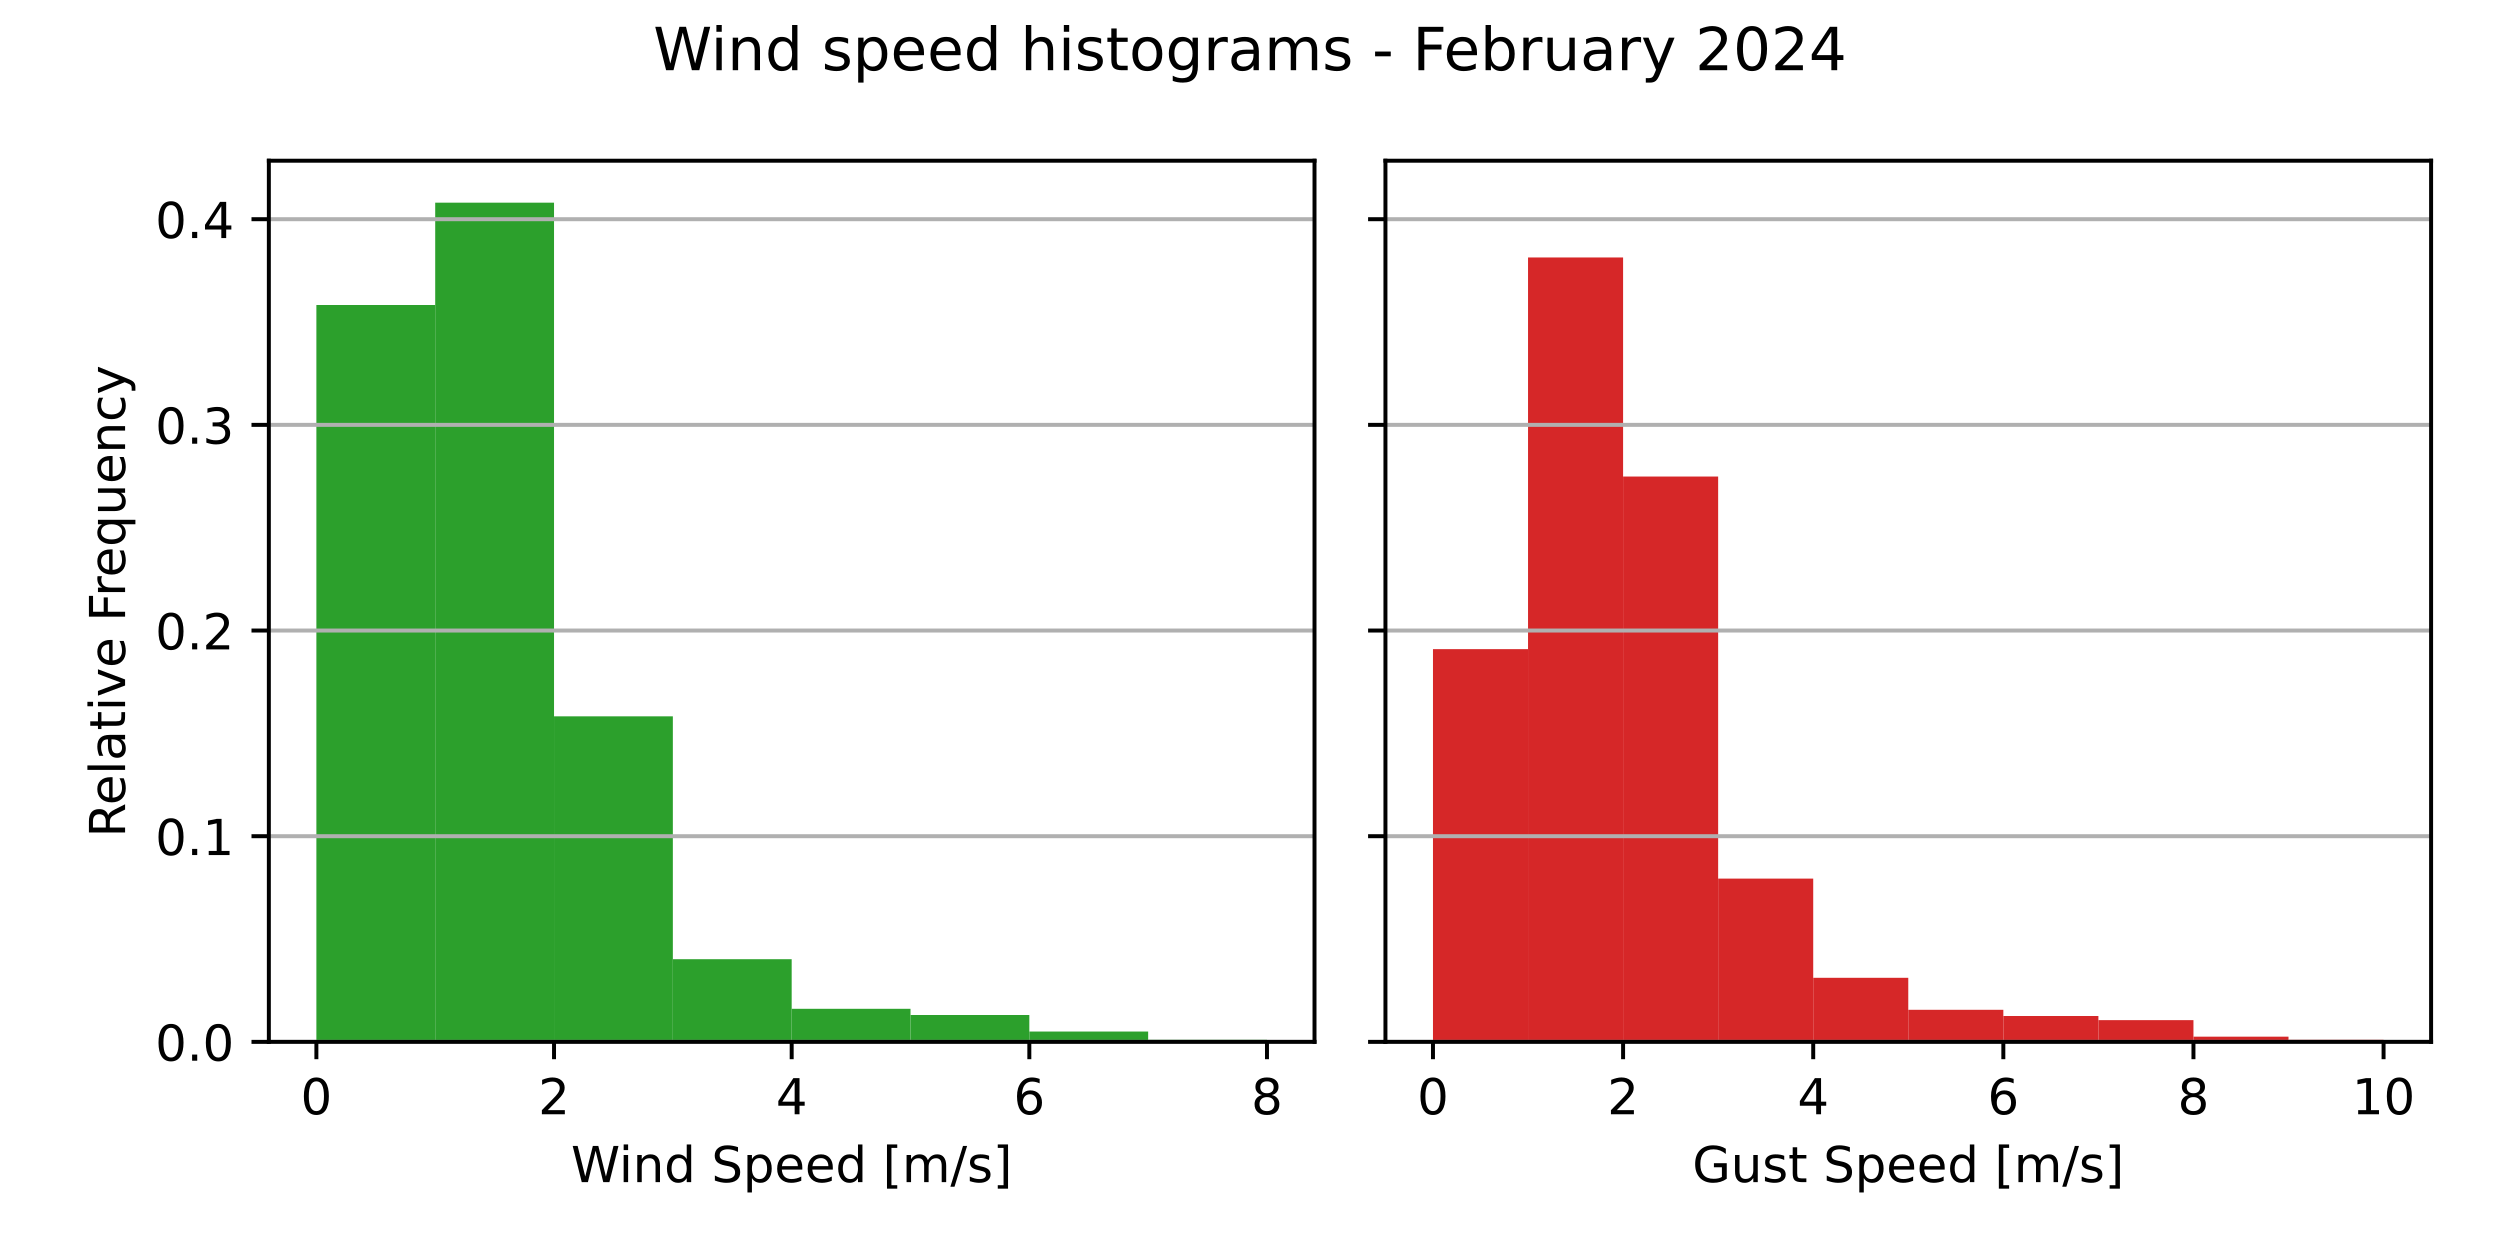
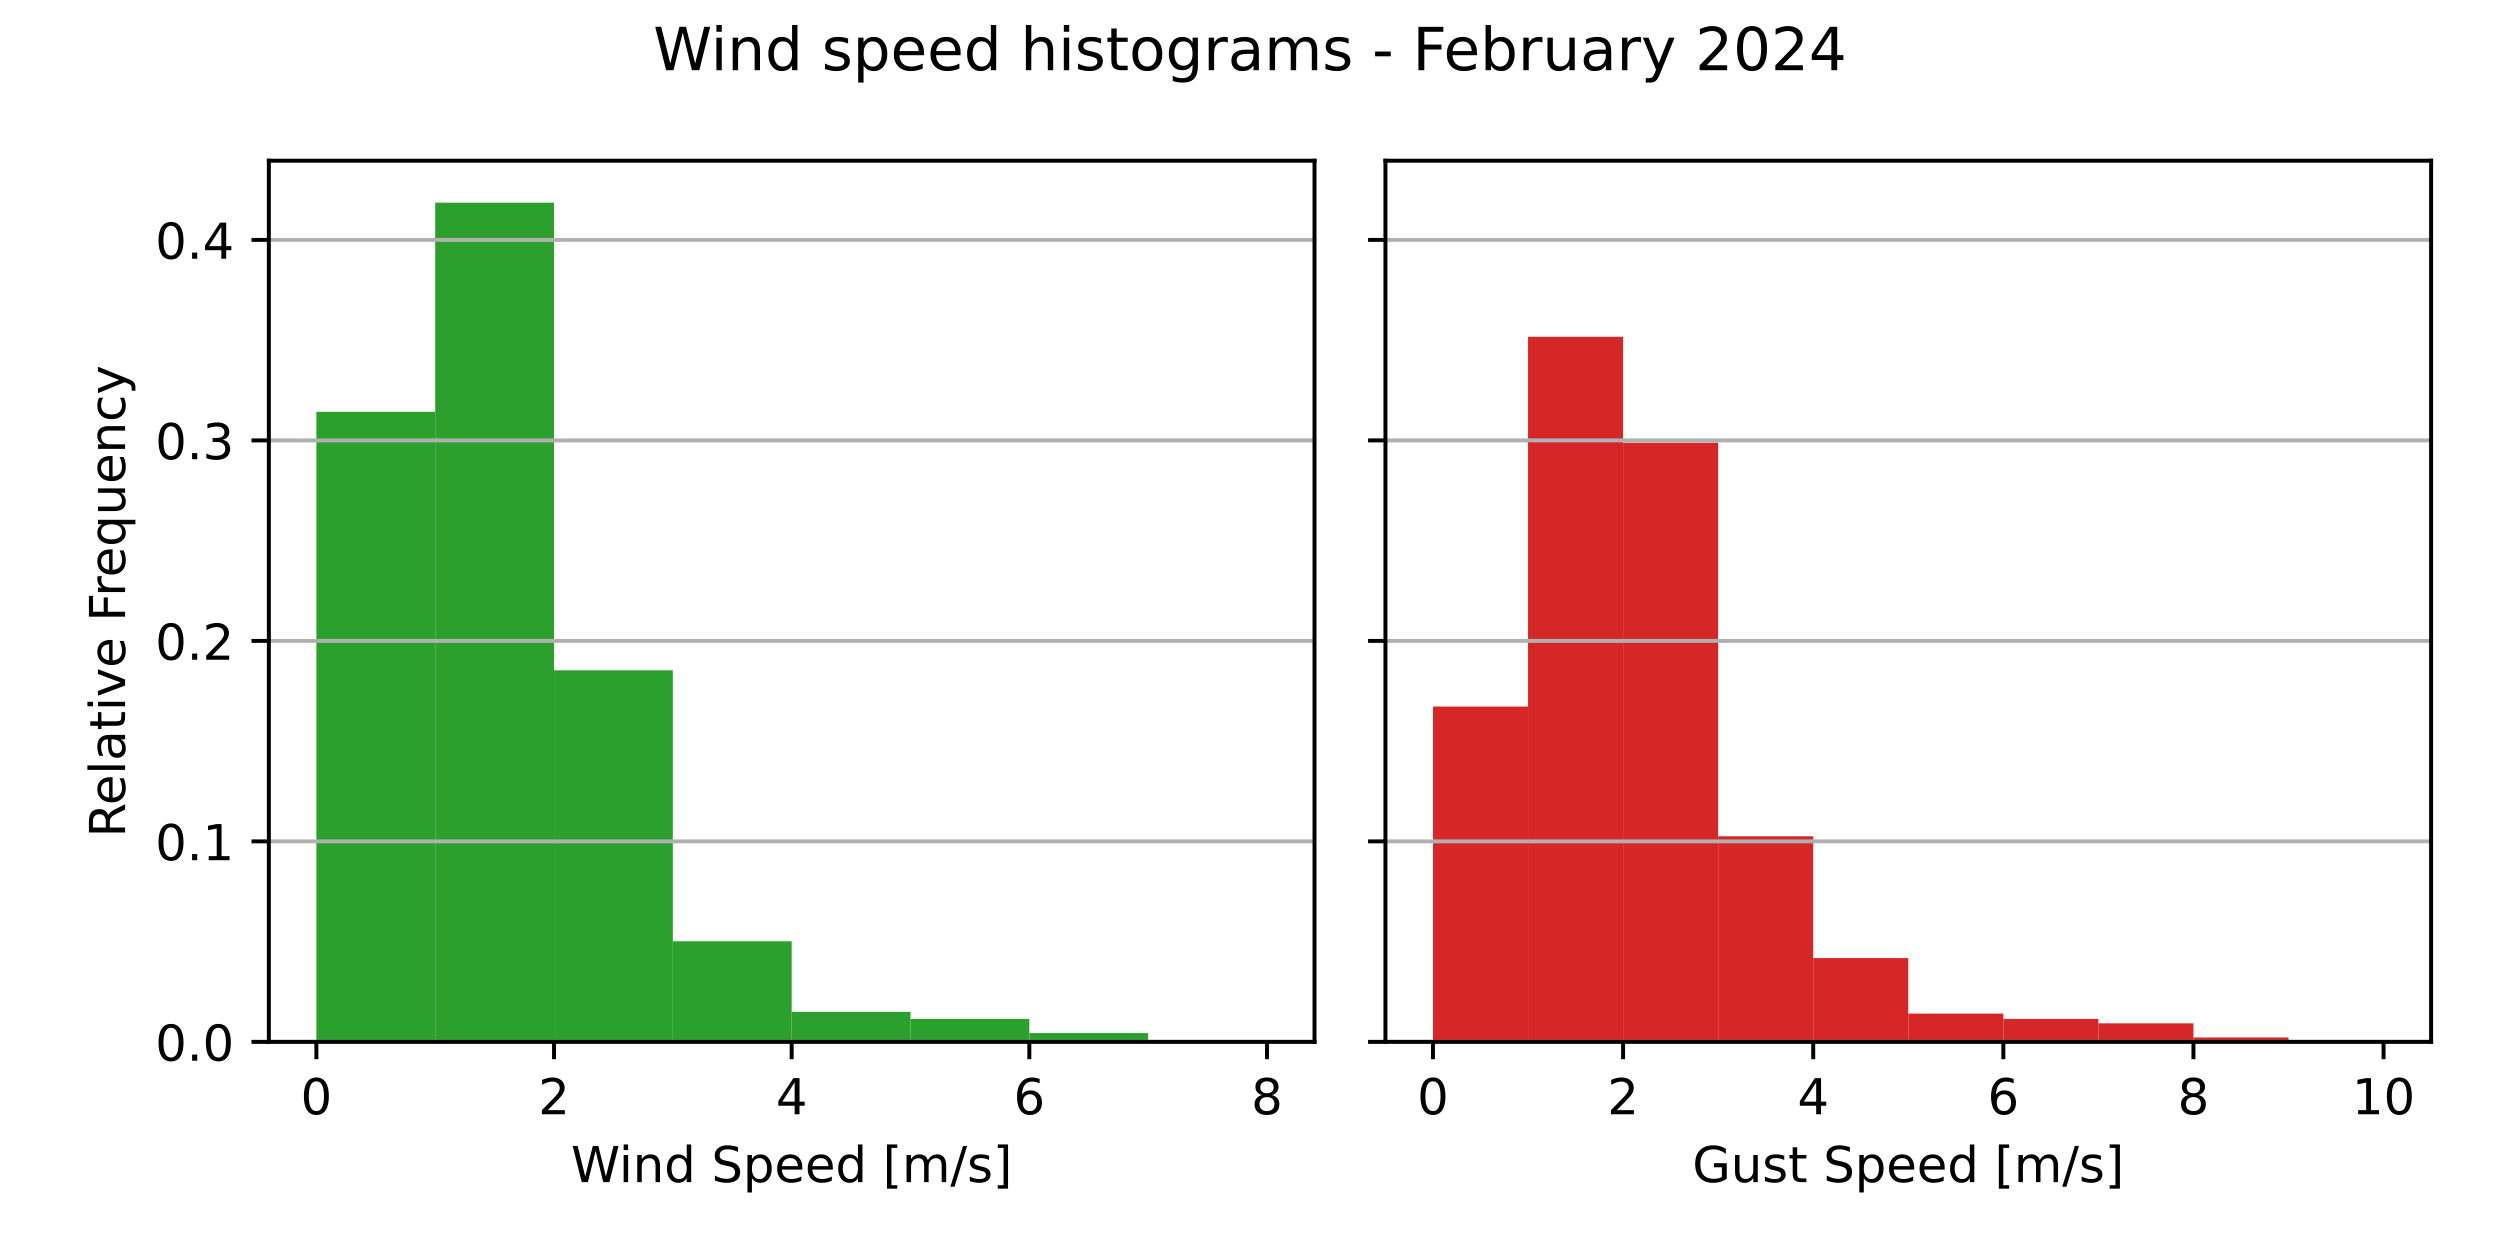
<svg xmlns="http://www.w3.org/2000/svg" xmlns:xlink="http://www.w3.org/1999/xlink" width="504pt" height="252pt" viewBox="0 0 504 252" version="1.1">
  <defs>
    <style type="text/css">*{stroke-linejoin: round; stroke-linecap: butt}</style>
  </defs>
  <g id="figure_1">
    <g id="patch_1">
      <path d="M 0 252  L 504 252  L 504 0  L 0 0  z " style="fill: #ffffff" />
    </g>
    <g id="axes_1">
      <g id="patch_2">
        <path d="M 54.2 210.04  L 265.005 210.04  L 265.005 32.4  L 54.2 32.4  z " style="fill: #ffffff" />
      </g>
      <g id="patch_3">
-         <path d="M 63.782 210.04  L 87.737 210.04  L 87.737 61.486  L 63.782 61.486  z " clip-path="url(#p5d39424e2b)" style="fill: #2ca02c" />
+         <path d="M 63.782 210.04  L 87.737 210.04  L 87.737 83.021  L 63.782 83.021  z " clip-path="url(#pe98dbe606f)" style="fill: #2ca02c" />
      </g>
      <g id="patch_4">
-         <path d="M 87.737 210.04  L 111.692 210.04  L 111.692 40.859  L 87.737 40.859  z " clip-path="url(#p5d39424e2b)" style="fill: #2ca02c" />
+         <path d="M 87.737 210.04  L 111.692 210.04  L 111.692 40.859  L 87.737 40.859  z " clip-path="url(#pe98dbe606f)" style="fill: #2ca02c" />
      </g>
      <g id="patch_5">
-         <path d="M 111.692 210.04  L 135.647 210.04  L 135.647 144.409  L 111.692 144.409  z " clip-path="url(#p5d39424e2b)" style="fill: #2ca02c" />
+         <path d="M 111.692 210.04  L 135.647 210.04  L 135.647 135.145  L 111.692 135.145  z " clip-path="url(#pe98dbe606f)" style="fill: #2ca02c" />
      </g>
      <g id="patch_6">
-         <path d="M 135.647 210.04  L 159.603 210.04  L 159.603 193.372  L 135.647 193.372  z " clip-path="url(#p5d39424e2b)" style="fill: #2ca02c" />
+         <path d="M 135.647 210.04  L 159.603 210.04  L 159.603 189.76  L 135.647 189.76  z " clip-path="url(#pe98dbe606f)" style="fill: #2ca02c" />
      </g>
      <g id="patch_7">
-         <path d="M 159.603 210.04  L 183.558 210.04  L 183.558 203.373  L 159.603 203.373  z " clip-path="url(#p5d39424e2b)" style="fill: #2ca02c" />
+         <path d="M 159.603 210.04  L 183.558 210.04  L 183.558 203.991  L 159.603 203.991  z " clip-path="url(#pe98dbe606f)" style="fill: #2ca02c" />
      </g>
      <g id="patch_8">
-         <path d="M 183.558 210.04  L 207.513 210.04  L 207.513 204.623  L 183.558 204.623  z " clip-path="url(#p5d39424e2b)" style="fill: #2ca02c" />
+         <path d="M 183.558 210.04  L 207.513 210.04  L 207.513 205.415  L 183.558 205.415  z " clip-path="url(#pe98dbe606f)" style="fill: #2ca02c" />
      </g>
      <g id="patch_9">
-         <path d="M 207.513 210.04  L 231.468 210.04  L 231.468 207.956  L 207.513 207.956  z " clip-path="url(#p5d39424e2b)" style="fill: #2ca02c" />
+         <path d="M 207.513 210.04  L 231.468 210.04  L 231.468 208.261  L 207.513 208.261  z " clip-path="url(#pe98dbe606f)" style="fill: #2ca02c" />
      </g>
      <g id="patch_10">
-         <path d="M 231.468 210.04  L 255.423 210.04  L 255.423 209.623  L 231.468 209.623  z " clip-path="url(#p5d39424e2b)" style="fill: #2ca02c" />
+         <path d="M 231.468 210.04  L 255.423 210.04  L 255.423 209.684  L 231.468 209.684  z " clip-path="url(#pe98dbe606f)" style="fill: #2ca02c" />
      </g>
      <g id="matplotlib.axis_1">
        <g id="xtick_1">
          <g id="line2d_1">
            <defs>
-               <path id="ma32040ef2a" d="M 0 0  L 0 3.5  " style="stroke: #000000; stroke-width: 0.8" />
+               <path id="m99f7a1819c" d="M 0 0  L 0 3.5  " style="stroke: #000000; stroke-width: 0.8" />
            </defs>
            <g>
-               <use xlink:href="#ma32040ef2a" x="63.782" y="210.04" style="stroke: #000000; stroke-width: 0.8" />
+               <use xlink:href="#m99f7a1819c" x="63.782" y="210.04" style="stroke: #000000; stroke-width: 0.8" />
            </g>
          </g>
          <g id="text_1">
            <g transform="translate(60.6008 224.6384) scale(0.1 -0.1)">
              <defs>
                <path id="DejaVuSans-30" d="M 2034 4250  Q 1547 4250 1301 3770  Q 1056 3291 1056 2328  Q 1056 1369 1301 889  Q 1547 409 2034 409  Q 2525 409 2770 889  Q 3016 1369 3016 2328  Q 3016 3291 2770 3770  Q 2525 4250 2034 4250  z M 2034 4750  Q 2819 4750 3233 4129  Q 3647 3509 3647 2328  Q 3647 1150 3233 529  Q 2819 -91 2034 -91  Q 1250 -91 836 529  Q 422 1150 422 2328  Q 422 3509 836 4129  Q 1250 4750 2034 4750  z " transform="scale(0.015625)" />
              </defs>
              <use xlink:href="#DejaVuSans-30" />
            </g>
          </g>
        </g>
        <g id="xtick_2">
          <g id="line2d_2">
            <g>
-               <use xlink:href="#ma32040ef2a" x="111.692" y="210.04" style="stroke: #000000; stroke-width: 0.8" />
+               <use xlink:href="#m99f7a1819c" x="111.692" y="210.04" style="stroke: #000000; stroke-width: 0.8" />
            </g>
          </g>
          <g id="text_2">
            <g transform="translate(108.5111 224.6384) scale(0.1 -0.1)">
              <defs>
                <path id="DejaVuSans-32" d="M 1228 531  L 3431 531  L 3431 0  L 469 0  L 469 531  Q 828 903 1448 1529  Q 2069 2156 2228 2338  Q 2531 2678 2651 2914  Q 2772 3150 2772 3378  Q 2772 3750 2511 3984  Q 2250 4219 1831 4219  Q 1534 4219 1204 4116  Q 875 4013 500 3803  L 500 4441  Q 881 4594 1212 4672  Q 1544 4750 1819 4750  Q 2544 4750 2975 4387  Q 3406 4025 3406 3419  Q 3406 3131 3298 2873  Q 3191 2616 2906 2266  Q 2828 2175 2409 1742  Q 1991 1309 1228 531  z " transform="scale(0.015625)" />
              </defs>
              <use xlink:href="#DejaVuSans-32" />
            </g>
          </g>
        </g>
        <g id="xtick_3">
          <g id="line2d_3">
            <g>
-               <use xlink:href="#ma32040ef2a" x="159.603" y="210.04" style="stroke: #000000; stroke-width: 0.8" />
+               <use xlink:href="#m99f7a1819c" x="159.603" y="210.04" style="stroke: #000000; stroke-width: 0.8" />
            </g>
          </g>
          <g id="text_3">
            <g transform="translate(156.4213 224.6384) scale(0.1 -0.1)">
              <defs>
                <path id="DejaVuSans-34" d="M 2419 4116  L 825 1625  L 2419 1625  L 2419 4116  z M 2253 4666  L 3047 4666  L 3047 1625  L 3713 1625  L 3713 1100  L 3047 1100  L 3047 0  L 2419 0  L 2419 1100  L 313 1100  L 313 1709  L 2253 4666  z " transform="scale(0.015625)" />
              </defs>
              <use xlink:href="#DejaVuSans-34" />
            </g>
          </g>
        </g>
        <g id="xtick_4">
          <g id="line2d_4">
            <g>
-               <use xlink:href="#ma32040ef2a" x="207.513" y="210.04" style="stroke: #000000; stroke-width: 0.8" />
+               <use xlink:href="#m99f7a1819c" x="207.513" y="210.04" style="stroke: #000000; stroke-width: 0.8" />
            </g>
          </g>
          <g id="text_4">
            <g transform="translate(204.3316 224.6384) scale(0.1 -0.1)">
              <defs>
                <path id="DejaVuSans-36" d="M 2113 2584  Q 1688 2584 1439 2293  Q 1191 2003 1191 1497  Q 1191 994 1439 701  Q 1688 409 2113 409  Q 2538 409 2786 701  Q 3034 994 3034 1497  Q 3034 2003 2786 2293  Q 2538 2584 2113 2584  z M 3366 4563  L 3366 3988  Q 3128 4100 2886 4159  Q 2644 4219 2406 4219  Q 1781 4219 1451 3797  Q 1122 3375 1075 2522  Q 1259 2794 1537 2939  Q 1816 3084 2150 3084  Q 2853 3084 3261 2657  Q 3669 2231 3669 1497  Q 3669 778 3244 343  Q 2819 -91 2113 -91  Q 1303 -91 875 529  Q 447 1150 447 2328  Q 447 3434 972 4092  Q 1497 4750 2381 4750  Q 2619 4750 2861 4703  Q 3103 4656 3366 4563  z " transform="scale(0.015625)" />
              </defs>
              <use xlink:href="#DejaVuSans-36" />
            </g>
          </g>
        </g>
        <g id="xtick_5">
          <g id="line2d_5">
            <g>
-               <use xlink:href="#ma32040ef2a" x="255.423" y="210.04" style="stroke: #000000; stroke-width: 0.8" />
+               <use xlink:href="#m99f7a1819c" x="255.423" y="210.04" style="stroke: #000000; stroke-width: 0.8" />
            </g>
          </g>
          <g id="text_5">
            <g transform="translate(252.2418 224.6384) scale(0.1 -0.1)">
              <defs>
                <path id="DejaVuSans-38" d="M 2034 2216  Q 1584 2216 1326 1975  Q 1069 1734 1069 1313  Q 1069 891 1326 650  Q 1584 409 2034 409  Q 2484 409 2743 651  Q 3003 894 3003 1313  Q 3003 1734 2745 1975  Q 2488 2216 2034 2216  z M 1403 2484  Q 997 2584 770 2862  Q 544 3141 544 3541  Q 544 4100 942 4425  Q 1341 4750 2034 4750  Q 2731 4750 3128 4425  Q 3525 4100 3525 3541  Q 3525 3141 3298 2862  Q 3072 2584 2669 2484  Q 3125 2378 3379 2068  Q 3634 1759 3634 1313  Q 3634 634 3220 271  Q 2806 -91 2034 -91  Q 1263 -91 848 271  Q 434 634 434 1313  Q 434 1759 690 2068  Q 947 2378 1403 2484  z M 1172 3481  Q 1172 3119 1398 2916  Q 1625 2713 2034 2713  Q 2441 2713 2670 2916  Q 2900 3119 2900 3481  Q 2900 3844 2670 4047  Q 2441 4250 2034 4250  Q 1625 4250 1398 4047  Q 1172 3844 1172 3481  z " transform="scale(0.015625)" />
              </defs>
              <use xlink:href="#DejaVuSans-38" />
            </g>
          </g>
        </g>
        <g id="text_6">
          <g transform="translate(115.1244 238.3166) scale(0.1 -0.1)">
            <defs>
              <path id="DejaVuSans-57" d="M 213 4666  L 850 4666  L 1831 722  L 2809 4666  L 3519 4666  L 4500 722  L 5478 4666  L 6119 4666  L 4947 0  L 4153 0  L 3169 4050  L 2175 0  L 1381 0  L 213 4666  z " transform="scale(0.015625)" />
              <path id="DejaVuSans-69" d="M 603 3500  L 1178 3500  L 1178 0  L 603 0  L 603 3500  z M 603 4863  L 1178 4863  L 1178 4134  L 603 4134  L 603 4863  z " transform="scale(0.015625)" />
              <path id="DejaVuSans-6e" d="M 3513 2113  L 3513 0  L 2938 0  L 2938 2094  Q 2938 2591 2744 2837  Q 2550 3084 2163 3084  Q 1697 3084 1428 2787  Q 1159 2491 1159 1978  L 1159 0  L 581 0  L 581 3500  L 1159 3500  L 1159 2956  Q 1366 3272 1645 3428  Q 1925 3584 2291 3584  Q 2894 3584 3203 3211  Q 3513 2838 3513 2113  z " transform="scale(0.015625)" />
              <path id="DejaVuSans-64" d="M 2906 2969  L 2906 4863  L 3481 4863  L 3481 0  L 2906 0  L 2906 525  Q 2725 213 2448 61  Q 2172 -91 1784 -91  Q 1150 -91 751 415  Q 353 922 353 1747  Q 353 2572 751 3078  Q 1150 3584 1784 3584  Q 2172 3584 2448 3432  Q 2725 3281 2906 2969  z M 947 1747  Q 947 1113 1208 752  Q 1469 391 1925 391  Q 2381 391 2643 752  Q 2906 1113 2906 1747  Q 2906 2381 2643 2742  Q 2381 3103 1925 3103  Q 1469 3103 1208 2742  Q 947 2381 947 1747  z " transform="scale(0.015625)" />
              <path id="DejaVuSans-20" transform="scale(0.015625)" />
              <path id="DejaVuSans-53" d="M 3425 4513  L 3425 3897  Q 3066 4069 2747 4153  Q 2428 4238 2131 4238  Q 1616 4238 1336 4038  Q 1056 3838 1056 3469  Q 1056 3159 1242 3001  Q 1428 2844 1947 2747  L 2328 2669  Q 3034 2534 3370 2195  Q 3706 1856 3706 1288  Q 3706 609 3251 259  Q 2797 -91 1919 -91  Q 1588 -91 1214 -16  Q 841 59 441 206  L 441 856  Q 825 641 1194 531  Q 1563 422 1919 422  Q 2459 422 2753 634  Q 3047 847 3047 1241  Q 3047 1584 2836 1778  Q 2625 1972 2144 2069  L 1759 2144  Q 1053 2284 737 2584  Q 422 2884 422 3419  Q 422 4038 858 4394  Q 1294 4750 2059 4750  Q 2388 4750 2728 4690  Q 3069 4631 3425 4513  z " transform="scale(0.015625)" />
              <path id="DejaVuSans-70" d="M 1159 525  L 1159 -1331  L 581 -1331  L 581 3500  L 1159 3500  L 1159 2969  Q 1341 3281 1617 3432  Q 1894 3584 2278 3584  Q 2916 3584 3314 3078  Q 3713 2572 3713 1747  Q 3713 922 3314 415  Q 2916 -91 2278 -91  Q 1894 -91 1617 61  Q 1341 213 1159 525  z M 3116 1747  Q 3116 2381 2855 2742  Q 2594 3103 2138 3103  Q 1681 3103 1420 2742  Q 1159 2381 1159 1747  Q 1159 1113 1420 752  Q 1681 391 2138 391  Q 2594 391 2855 752  Q 3116 1113 3116 1747  z " transform="scale(0.015625)" />
              <path id="DejaVuSans-65" d="M 3597 1894  L 3597 1613  L 953 1613  Q 991 1019 1311 708  Q 1631 397 2203 397  Q 2534 397 2845 478  Q 3156 559 3463 722  L 3463 178  Q 3153 47 2828 -22  Q 2503 -91 2169 -91  Q 1331 -91 842 396  Q 353 884 353 1716  Q 353 2575 817 3079  Q 1281 3584 2069 3584  Q 2775 3584 3186 3129  Q 3597 2675 3597 1894  z M 3022 2063  Q 3016 2534 2758 2815  Q 2500 3097 2075 3097  Q 1594 3097 1305 2825  Q 1016 2553 972 2059  L 3022 2063  z " transform="scale(0.015625)" />
              <path id="DejaVuSans-5b" d="M 550 4863  L 1875 4863  L 1875 4416  L 1125 4416  L 1125 -397  L 1875 -397  L 1875 -844  L 550 -844  L 550 4863  z " transform="scale(0.015625)" />
              <path id="DejaVuSans-6d" d="M 3328 2828  Q 3544 3216 3844 3400  Q 4144 3584 4550 3584  Q 5097 3584 5394 3201  Q 5691 2819 5691 2113  L 5691 0  L 5113 0  L 5113 2094  Q 5113 2597 4934 2840  Q 4756 3084 4391 3084  Q 3944 3084 3684 2787  Q 3425 2491 3425 1978  L 3425 0  L 2847 0  L 2847 2094  Q 2847 2600 2669 2842  Q 2491 3084 2119 3084  Q 1678 3084 1418 2786  Q 1159 2488 1159 1978  L 1159 0  L 581 0  L 581 3500  L 1159 3500  L 1159 2956  Q 1356 3278 1631 3431  Q 1906 3584 2284 3584  Q 2666 3584 2933 3390  Q 3200 3197 3328 2828  z " transform="scale(0.015625)" />
              <path id="DejaVuSans-2f" d="M 1625 4666  L 2156 4666  L 531 -594  L 0 -594  L 1625 4666  z " transform="scale(0.015625)" />
              <path id="DejaVuSans-73" d="M 2834 3397  L 2834 2853  Q 2591 2978 2328 3040  Q 2066 3103 1784 3103  Q 1356 3103 1142 2972  Q 928 2841 928 2578  Q 928 2378 1081 2264  Q 1234 2150 1697 2047  L 1894 2003  Q 2506 1872 2764 1633  Q 3022 1394 3022 966  Q 3022 478 2636 193  Q 2250 -91 1575 -91  Q 1294 -91 989 -36  Q 684 19 347 128  L 347 722  Q 666 556 975 473  Q 1284 391 1588 391  Q 1994 391 2212 530  Q 2431 669 2431 922  Q 2431 1156 2273 1281  Q 2116 1406 1581 1522  L 1381 1569  Q 847 1681 609 1914  Q 372 2147 372 2553  Q 372 3047 722 3315  Q 1072 3584 1716 3584  Q 2034 3584 2315 3537  Q 2597 3491 2834 3397  z " transform="scale(0.015625)" />
              <path id="DejaVuSans-5d" d="M 1947 4863  L 1947 -844  L 622 -844  L 622 -397  L 1369 -397  L 1369 4416  L 622 4416  L 622 4863  L 1947 4863  z " transform="scale(0.015625)" />
            </defs>
            <use xlink:href="#DejaVuSans-57" />
            <use xlink:href="#DejaVuSans-69" x="96.627" />
            <use xlink:href="#DejaVuSans-6e" x="124.41" />
            <use xlink:href="#DejaVuSans-64" x="187.789" />
            <use xlink:href="#DejaVuSans-20" x="251.266" />
            <use xlink:href="#DejaVuSans-53" x="283.053" />
            <use xlink:href="#DejaVuSans-70" x="346.529" />
            <use xlink:href="#DejaVuSans-65" x="410.006" />
            <use xlink:href="#DejaVuSans-65" x="471.529" />
            <use xlink:href="#DejaVuSans-64" x="533.053" />
            <use xlink:href="#DejaVuSans-20" x="596.529" />
            <use xlink:href="#DejaVuSans-5b" x="628.316" />
            <use xlink:href="#DejaVuSans-6d" x="667.33" />
            <use xlink:href="#DejaVuSans-2f" x="764.742" />
            <use xlink:href="#DejaVuSans-73" x="798.434" />
            <use xlink:href="#DejaVuSans-5d" x="850.533" />
          </g>
        </g>
      </g>
      <g id="matplotlib.axis_2">
        <g id="ytick_1">
          <g id="line2d_6">
-             <path d="M 54.2 210.04  L 265.005 210.04  " clip-path="url(#p5d39424e2b)" style="fill: none; stroke: #b0b0b0; stroke-width: 0.8; stroke-linecap: square" />
+             <path d="M 54.2 210.04  L 265.005 210.04  " clip-path="url(#pe98dbe606f)" style="fill: none; stroke: #b0b0b0; stroke-width: 0.8; stroke-linecap: square" />
          </g>
          <g id="line2d_7">
            <defs>
-               <path id="mbb22d40e7e" d="M 0 0  L -3.5 0  " style="stroke: #000000; stroke-width: 0.8" />
+               <path id="mf77f157cb8" d="M 0 0  L -3.5 0  " style="stroke: #000000; stroke-width: 0.8" />
            </defs>
            <g>
-               <use xlink:href="#mbb22d40e7e" x="54.2" y="210.04" style="stroke: #000000; stroke-width: 0.8" />
+               <use xlink:href="#mf77f157cb8" x="54.2" y="210.04" style="stroke: #000000; stroke-width: 0.8" />
            </g>
          </g>
          <g id="text_7">
            <g transform="translate(31.29688 213.8392) scale(0.1 -0.1)">
              <defs>
                <path id="DejaVuSans-2e" d="M 684 794  L 1344 794  L 1344 0  L 684 0  L 684 794  z " transform="scale(0.015625)" />
              </defs>
              <use xlink:href="#DejaVuSans-30" />
              <use xlink:href="#DejaVuSans-2e" x="63.623" />
              <use xlink:href="#DejaVuSans-30" x="95.41" />
            </g>
          </g>
        </g>
        <g id="ytick_2">
          <g id="line2d_8">
-             <path d="M 54.2 168.578  L 265.005 168.578  " clip-path="url(#p5d39424e2b)" style="fill: none; stroke: #b0b0b0; stroke-width: 0.8; stroke-linecap: square" />
+             <path d="M 54.2 169.622  L 265.005 169.622  " clip-path="url(#pe98dbe606f)" style="fill: none; stroke: #b0b0b0; stroke-width: 0.8; stroke-linecap: square" />
          </g>
          <g id="line2d_9">
            <g>
-               <use xlink:href="#mbb22d40e7e" x="54.2" y="168.578" style="stroke: #000000; stroke-width: 0.8" />
+               <use xlink:href="#mf77f157cb8" x="54.2" y="169.622" style="stroke: #000000; stroke-width: 0.8" />
            </g>
          </g>
          <g id="text_8">
-             <g transform="translate(31.29688 172.3774) scale(0.1 -0.1)">
+             <g transform="translate(31.29688 173.4208) scale(0.1 -0.1)">
              <defs>
                <path id="DejaVuSans-31" d="M 794 531  L 1825 531  L 1825 4091  L 703 3866  L 703 4441  L 1819 4666  L 2450 4666  L 2450 531  L 3481 531  L 3481 0  L 794 0  L 794 531  z " transform="scale(0.015625)" />
              </defs>
              <use xlink:href="#DejaVuSans-30" />
              <use xlink:href="#DejaVuSans-2e" x="63.623" />
              <use xlink:href="#DejaVuSans-31" x="95.41" />
            </g>
          </g>
        </g>
        <g id="ytick_3">
          <g id="line2d_10">
-             <path d="M 54.2 127.116  L 265.005 127.116  " clip-path="url(#p5d39424e2b)" style="fill: none; stroke: #b0b0b0; stroke-width: 0.8; stroke-linecap: square" />
+             <path d="M 54.2 129.203  L 265.005 129.203  " clip-path="url(#pe98dbe606f)" style="fill: none; stroke: #b0b0b0; stroke-width: 0.8; stroke-linecap: square" />
          </g>
          <g id="line2d_11">
            <g>
-               <use xlink:href="#mbb22d40e7e" x="54.2" y="127.116" style="stroke: #000000; stroke-width: 0.8" />
+               <use xlink:href="#mf77f157cb8" x="54.2" y="129.203" style="stroke: #000000; stroke-width: 0.8" />
            </g>
          </g>
          <g id="text_9">
-             <g transform="translate(31.29688 130.9155) scale(0.1 -0.1)">
+             <g transform="translate(31.29688 133.0024) scale(0.1 -0.1)">
              <use xlink:href="#DejaVuSans-30" />
              <use xlink:href="#DejaVuSans-2e" x="63.623" />
              <use xlink:href="#DejaVuSans-32" x="95.41" />
            </g>
          </g>
        </g>
        <g id="ytick_4">
          <g id="line2d_12">
-             <path d="M 54.2 85.654  L 265.005 85.654  " clip-path="url(#p5d39424e2b)" style="fill: none; stroke: #b0b0b0; stroke-width: 0.8; stroke-linecap: square" />
+             <path d="M 54.2 88.785  L 265.005 88.785  " clip-path="url(#pe98dbe606f)" style="fill: none; stroke: #b0b0b0; stroke-width: 0.8; stroke-linecap: square" />
          </g>
          <g id="line2d_13">
            <g>
-               <use xlink:href="#mbb22d40e7e" x="54.2" y="85.654" style="stroke: #000000; stroke-width: 0.8" />
+               <use xlink:href="#mf77f157cb8" x="54.2" y="88.785" style="stroke: #000000; stroke-width: 0.8" />
            </g>
          </g>
          <g id="text_10">
-             <g transform="translate(31.29688 89.45372) scale(0.1 -0.1)">
+             <g transform="translate(31.29688 92.58397) scale(0.1 -0.1)">
              <defs>
                <path id="DejaVuSans-33" d="M 2597 2516  Q 3050 2419 3304 2112  Q 3559 1806 3559 1356  Q 3559 666 3084 287  Q 2609 -91 1734 -91  Q 1441 -91 1130 -33  Q 819 25 488 141  L 488 750  Q 750 597 1062 519  Q 1375 441 1716 441  Q 2309 441 2620 675  Q 2931 909 2931 1356  Q 2931 1769 2642 2001  Q 2353 2234 1838 2234  L 1294 2234  L 1294 2753  L 1863 2753  Q 2328 2753 2575 2939  Q 2822 3125 2822 3475  Q 2822 3834 2567 4026  Q 2313 4219 1838 4219  Q 1578 4219 1281 4162  Q 984 4106 628 3988  L 628 4550  Q 988 4650 1302 4700  Q 1616 4750 1894 4750  Q 2613 4750 3031 4423  Q 3450 4097 3450 3541  Q 3450 3153 3228 2886  Q 3006 2619 2597 2516  z " transform="scale(0.015625)" />
              </defs>
              <use xlink:href="#DejaVuSans-30" />
              <use xlink:href="#DejaVuSans-2e" x="63.623" />
              <use xlink:href="#DejaVuSans-33" x="95.41" />
            </g>
          </g>
        </g>
        <g id="ytick_5">
          <g id="line2d_14">
-             <path d="M 54.2 44.193  L 265.005 44.193  " clip-path="url(#p5d39424e2b)" style="fill: none; stroke: #b0b0b0; stroke-width: 0.8; stroke-linecap: square" />
+             <path d="M 54.2 48.366  L 265.005 48.366  " clip-path="url(#pe98dbe606f)" style="fill: none; stroke: #b0b0b0; stroke-width: 0.8; stroke-linecap: square" />
          </g>
          <g id="line2d_15">
            <g>
-               <use xlink:href="#mbb22d40e7e" x="54.2" y="44.193" style="stroke: #000000; stroke-width: 0.8" />
+               <use xlink:href="#mf77f157cb8" x="54.2" y="48.366" style="stroke: #000000; stroke-width: 0.8" />
            </g>
          </g>
          <g id="text_11">
-             <g transform="translate(31.29688 47.99188) scale(0.1 -0.1)">
+             <g transform="translate(31.29688 52.16556) scale(0.1 -0.1)">
              <use xlink:href="#DejaVuSans-30" />
              <use xlink:href="#DejaVuSans-2e" x="63.623" />
              <use xlink:href="#DejaVuSans-34" x="95.41" />
            </g>
          </g>
        </g>
        <g id="text_12">
          <g transform="translate(25.21719 168.8028) rotate(-90) scale(0.1 -0.1)">
            <defs>
              <path id="DejaVuSans-52" d="M 2841 2188  Q 3044 2119 3236 1894  Q 3428 1669 3622 1275  L 4263 0  L 3584 0  L 2988 1197  Q 2756 1666 2539 1819  Q 2322 1972 1947 1972  L 1259 1972  L 1259 0  L 628 0  L 628 4666  L 2053 4666  Q 2853 4666 3247 4331  Q 3641 3997 3641 3322  Q 3641 2881 3436 2590  Q 3231 2300 2841 2188  z M 1259 4147  L 1259 2491  L 2053 2491  Q 2509 2491 2742 2702  Q 2975 2913 2975 3322  Q 2975 3731 2742 3939  Q 2509 4147 2053 4147  L 1259 4147  z " transform="scale(0.015625)" />
              <path id="DejaVuSans-6c" d="M 603 4863  L 1178 4863  L 1178 0  L 603 0  L 603 4863  z " transform="scale(0.015625)" />
              <path id="DejaVuSans-61" d="M 2194 1759  Q 1497 1759 1228 1600  Q 959 1441 959 1056  Q 959 750 1161 570  Q 1363 391 1709 391  Q 2188 391 2477 730  Q 2766 1069 2766 1631  L 2766 1759  L 2194 1759  z M 3341 1997  L 3341 0  L 2766 0  L 2766 531  Q 2569 213 2275 61  Q 1981 -91 1556 -91  Q 1019 -91 701 211  Q 384 513 384 1019  Q 384 1609 779 1909  Q 1175 2209 1959 2209  L 2766 2209  L 2766 2266  Q 2766 2663 2505 2880  Q 2244 3097 1772 3097  Q 1472 3097 1187 3025  Q 903 2953 641 2809  L 641 3341  Q 956 3463 1253 3523  Q 1550 3584 1831 3584  Q 2591 3584 2966 3190  Q 3341 2797 3341 1997  z " transform="scale(0.015625)" />
              <path id="DejaVuSans-74" d="M 1172 4494  L 1172 3500  L 2356 3500  L 2356 3053  L 1172 3053  L 1172 1153  Q 1172 725 1289 603  Q 1406 481 1766 481  L 2356 481  L 2356 0  L 1766 0  Q 1100 0 847 248  Q 594 497 594 1153  L 594 3053  L 172 3053  L 172 3500  L 594 3500  L 594 4494  L 1172 4494  z " transform="scale(0.015625)" />
              <path id="DejaVuSans-76" d="M 191 3500  L 800 3500  L 1894 563  L 2988 3500  L 3597 3500  L 2284 0  L 1503 0  L 191 3500  z " transform="scale(0.015625)" />
              <path id="DejaVuSans-46" d="M 628 4666  L 3309 4666  L 3309 4134  L 1259 4134  L 1259 2759  L 3109 2759  L 3109 2228  L 1259 2228  L 1259 0  L 628 0  L 628 4666  z " transform="scale(0.015625)" />
              <path id="DejaVuSans-72" d="M 2631 2963  Q 2534 3019 2420 3045  Q 2306 3072 2169 3072  Q 1681 3072 1420 2755  Q 1159 2438 1159 1844  L 1159 0  L 581 0  L 581 3500  L 1159 3500  L 1159 2956  Q 1341 3275 1631 3429  Q 1922 3584 2338 3584  Q 2397 3584 2469 3576  Q 2541 3569 2628 3553  L 2631 2963  z " transform="scale(0.015625)" />
              <path id="DejaVuSans-71" d="M 947 1747  Q 947 1113 1208 752  Q 1469 391 1925 391  Q 2381 391 2643 752  Q 2906 1113 2906 1747  Q 2906 2381 2643 2742  Q 2381 3103 1925 3103  Q 1469 3103 1208 2742  Q 947 2381 947 1747  z M 2906 525  Q 2725 213 2448 61  Q 2172 -91 1784 -91  Q 1150 -91 751 415  Q 353 922 353 1747  Q 353 2572 751 3078  Q 1150 3584 1784 3584  Q 2172 3584 2448 3432  Q 2725 3281 2906 2969  L 2906 3500  L 3481 3500  L 3481 -1331  L 2906 -1331  L 2906 525  z " transform="scale(0.015625)" />
              <path id="DejaVuSans-75" d="M 544 1381  L 544 3500  L 1119 3500  L 1119 1403  Q 1119 906 1312 657  Q 1506 409 1894 409  Q 2359 409 2629 706  Q 2900 1003 2900 1516  L 2900 3500  L 3475 3500  L 3475 0  L 2900 0  L 2900 538  Q 2691 219 2414 64  Q 2138 -91 1772 -91  Q 1169 -91 856 284  Q 544 659 544 1381  z M 1991 3584  L 1991 3584  z " transform="scale(0.015625)" />
              <path id="DejaVuSans-63" d="M 3122 3366  L 3122 2828  Q 2878 2963 2633 3030  Q 2388 3097 2138 3097  Q 1578 3097 1268 2742  Q 959 2388 959 1747  Q 959 1106 1268 751  Q 1578 397 2138 397  Q 2388 397 2633 464  Q 2878 531 3122 666  L 3122 134  Q 2881 22 2623 -34  Q 2366 -91 2075 -91  Q 1284 -91 818 406  Q 353 903 353 1747  Q 353 2603 823 3093  Q 1294 3584 2113 3584  Q 2378 3584 2631 3529  Q 2884 3475 3122 3366  z " transform="scale(0.015625)" />
              <path id="DejaVuSans-79" d="M 2059 -325  Q 1816 -950 1584 -1140  Q 1353 -1331 966 -1331  L 506 -1331  L 506 -850  L 844 -850  Q 1081 -850 1212 -737  Q 1344 -625 1503 -206  L 1606 56  L 191 3500  L 800 3500  L 1894 763  L 2988 3500  L 3597 3500  L 2059 -325  z " transform="scale(0.015625)" />
            </defs>
            <use xlink:href="#DejaVuSans-52" />
            <use xlink:href="#DejaVuSans-65" x="64.982" />
            <use xlink:href="#DejaVuSans-6c" x="126.506" />
            <use xlink:href="#DejaVuSans-61" x="154.289" />
            <use xlink:href="#DejaVuSans-74" x="215.568" />
            <use xlink:href="#DejaVuSans-69" x="254.777" />
            <use xlink:href="#DejaVuSans-76" x="282.561" />
            <use xlink:href="#DejaVuSans-65" x="341.74" />
            <use xlink:href="#DejaVuSans-20" x="403.264" />
            <use xlink:href="#DejaVuSans-46" x="435.051" />
            <use xlink:href="#DejaVuSans-72" x="485.32" />
            <use xlink:href="#DejaVuSans-65" x="524.184" />
            <use xlink:href="#DejaVuSans-71" x="585.707" />
            <use xlink:href="#DejaVuSans-75" x="649.184" />
            <use xlink:href="#DejaVuSans-65" x="712.562" />
            <use xlink:href="#DejaVuSans-6e" x="774.086" />
            <use xlink:href="#DejaVuSans-63" x="837.465" />
            <use xlink:href="#DejaVuSans-79" x="892.445" />
          </g>
        </g>
      </g>
      <g id="patch_11">
        <path d="M 54.2 210.04  L 54.2 32.4  " style="fill: none; stroke: #000000; stroke-width: 0.8; stroke-linejoin: miter; stroke-linecap: square" />
      </g>
      <g id="patch_12">
        <path d="M 265.005 210.04  L 265.005 32.4  " style="fill: none; stroke: #000000; stroke-width: 0.8; stroke-linejoin: miter; stroke-linecap: square" />
      </g>
      <g id="patch_13">
        <path d="M 54.2 210.04  L 265.005 210.04  " style="fill: none; stroke: #000000; stroke-width: 0.8; stroke-linejoin: miter; stroke-linecap: square" />
      </g>
      <g id="patch_14">
        <path d="M 54.2 32.4  L 265.005 32.4  " style="fill: none; stroke: #000000; stroke-width: 0.8; stroke-linejoin: miter; stroke-linecap: square" />
      </g>
    </g>
    <g id="axes_2">
      <g id="patch_15">
        <path d="M 279.305 210.04  L 490.11 210.04  L 490.11 32.4  L 279.305 32.4  z " style="fill: #ffffff" />
      </g>
      <g id="patch_16">
-         <path d="M 288.887 210.04  L 308.051 210.04  L 308.051 130.867  L 288.887 130.867  z " clip-path="url(#p7cb9d22282)" style="fill: #d62728" />
+         <path d="M 288.887 210.04  L 308.051 210.04  L 308.051 142.439  L 288.887 142.439  z " clip-path="url(#pad7cd3f885)" style="fill: #d62728" />
      </g>
      <g id="patch_17">
-         <path d="M 308.051 210.04  L 327.215 210.04  L 327.215 51.902  L 308.051 51.902  z " clip-path="url(#p7cb9d22282)" style="fill: #d62728" />
+         <path d="M 308.051 210.04  L 327.215 210.04  L 327.215 67.9  L 308.051 67.9  z " clip-path="url(#pad7cd3f885)" style="fill: #d62728" />
      </g>
      <g id="patch_18">
-         <path d="M 327.215 210.04  L 346.379 210.04  L 346.379 96.072  L 327.215 96.072  z " clip-path="url(#p7cb9d22282)" style="fill: #d62728" />
+         <path d="M 327.215 210.04  L 346.379 210.04  L 346.379 89.247  L 327.215 89.247  z " clip-path="url(#pad7cd3f885)" style="fill: #d62728" />
      </g>
      <g id="patch_19">
-         <path d="M 346.379 210.04  L 365.544 210.04  L 365.544 177.121  L 346.379 177.121  z " clip-path="url(#p7cb9d22282)" style="fill: #d62728" />
+         <path d="M 346.379 210.04  L 365.544 210.04  L 365.544 168.59  L 346.379 168.59  z " clip-path="url(#pad7cd3f885)" style="fill: #d62728" />
      </g>
      <g id="patch_20">
-         <path d="M 365.544 210.04  L 384.708 210.04  L 384.708 197.122  L 365.544 197.122  z " clip-path="url(#p7cb9d22282)" style="fill: #d62728" />
+         <path d="M 365.544 210.04  L 384.708 210.04  L 384.708 193.14  L 365.544 193.14  z " clip-path="url(#pad7cd3f885)" style="fill: #d62728" />
      </g>
      <g id="patch_21">
-         <path d="M 384.708 210.04  L 403.872 210.04  L 403.872 203.581  L 384.708 203.581  z " clip-path="url(#p7cb9d22282)" style="fill: #d62728" />
+         <path d="M 384.708 210.04  L 403.872 210.04  L 403.872 204.347  L 384.708 204.347  z " clip-path="url(#pad7cd3f885)" style="fill: #d62728" />
      </g>
      <g id="patch_22">
-         <path d="M 403.872 210.04  L 423.036 210.04  L 423.036 204.831  L 403.872 204.831  z " clip-path="url(#p7cb9d22282)" style="fill: #d62728" />
+         <path d="M 403.872 210.04  L 423.036 210.04  L 423.036 205.415  L 403.872 205.415  z " clip-path="url(#pad7cd3f885)" style="fill: #d62728" />
      </g>
      <g id="patch_23">
-         <path d="M 423.036 210.04  L 442.2 210.04  L 442.2 205.665  L 423.036 205.665  z " clip-path="url(#p7cb9d22282)" style="fill: #d62728" />
+         <path d="M 423.036 210.04  L 442.2 210.04  L 442.2 206.304  L 423.036 206.304  z " clip-path="url(#pad7cd3f885)" style="fill: #d62728" />
      </g>
      <g id="patch_24">
-         <path d="M 442.2 210.04  L 461.364 210.04  L 461.364 208.998  L 442.2 208.998  z " clip-path="url(#p7cb9d22282)" style="fill: #d62728" />
+         <path d="M 442.2 210.04  L 461.364 210.04  L 461.364 209.151  L 442.2 209.151  z " clip-path="url(#pad7cd3f885)" style="fill: #d62728" />
      </g>
      <g id="patch_25">
-         <path d="M 461.364 210.04  L 480.528 210.04  L 480.528 209.623  L 461.364 209.623  z " clip-path="url(#p7cb9d22282)" style="fill: #d62728" />
+         <path d="M 461.364 210.04  L 480.528 210.04  L 480.528 209.684  L 461.364 209.684  z " clip-path="url(#pad7cd3f885)" style="fill: #d62728" />
      </g>
      <g id="matplotlib.axis_3">
        <g id="xtick_6">
          <g id="line2d_16">
            <g>
-               <use xlink:href="#ma32040ef2a" x="288.887" y="210.04" style="stroke: #000000; stroke-width: 0.8" />
+               <use xlink:href="#m99f7a1819c" x="288.887" y="210.04" style="stroke: #000000; stroke-width: 0.8" />
            </g>
          </g>
          <g id="text_13">
            <g transform="translate(285.7059 224.6384) scale(0.1 -0.1)">
              <use xlink:href="#DejaVuSans-30" />
            </g>
          </g>
        </g>
        <g id="xtick_7">
          <g id="line2d_17">
            <g>
-               <use xlink:href="#ma32040ef2a" x="327.215" y="210.04" style="stroke: #000000; stroke-width: 0.8" />
+               <use xlink:href="#m99f7a1819c" x="327.215" y="210.04" style="stroke: #000000; stroke-width: 0.8" />
            </g>
          </g>
          <g id="text_14">
            <g transform="translate(324.0341 224.6384) scale(0.1 -0.1)">
              <use xlink:href="#DejaVuSans-32" />
            </g>
          </g>
        </g>
        <g id="xtick_8">
          <g id="line2d_18">
            <g>
-               <use xlink:href="#ma32040ef2a" x="365.544" y="210.04" style="stroke: #000000; stroke-width: 0.8" />
+               <use xlink:href="#m99f7a1819c" x="365.544" y="210.04" style="stroke: #000000; stroke-width: 0.8" />
            </g>
          </g>
          <g id="text_15">
            <g transform="translate(362.3623 224.6384) scale(0.1 -0.1)">
              <use xlink:href="#DejaVuSans-34" />
            </g>
          </g>
        </g>
        <g id="xtick_9">
          <g id="line2d_19">
            <g>
-               <use xlink:href="#ma32040ef2a" x="403.872" y="210.04" style="stroke: #000000; stroke-width: 0.8" />
+               <use xlink:href="#m99f7a1819c" x="403.872" y="210.04" style="stroke: #000000; stroke-width: 0.8" />
            </g>
          </g>
          <g id="text_16">
            <g transform="translate(400.6905 224.6384) scale(0.1 -0.1)">
              <use xlink:href="#DejaVuSans-36" />
            </g>
          </g>
        </g>
        <g id="xtick_10">
          <g id="line2d_20">
            <g>
-               <use xlink:href="#ma32040ef2a" x="442.2" y="210.04" style="stroke: #000000; stroke-width: 0.8" />
+               <use xlink:href="#m99f7a1819c" x="442.2" y="210.04" style="stroke: #000000; stroke-width: 0.8" />
            </g>
          </g>
          <g id="text_17">
            <g transform="translate(439.0187 224.6384) scale(0.1 -0.1)">
              <use xlink:href="#DejaVuSans-38" />
            </g>
          </g>
        </g>
        <g id="xtick_11">
          <g id="line2d_21">
            <g>
-               <use xlink:href="#ma32040ef2a" x="480.528" y="210.04" style="stroke: #000000; stroke-width: 0.8" />
+               <use xlink:href="#m99f7a1819c" x="480.528" y="210.04" style="stroke: #000000; stroke-width: 0.8" />
            </g>
          </g>
          <g id="text_18">
            <g transform="translate(474.1657 224.6384) scale(0.1 -0.1)">
              <use xlink:href="#DejaVuSans-31" />
              <use xlink:href="#DejaVuSans-30" x="63.623" />
            </g>
          </g>
        </g>
        <g id="text_19">
          <g transform="translate(341.185 238.3166) scale(0.1 -0.1)">
            <defs>
              <path id="DejaVuSans-47" d="M 3809 666  L 3809 1919  L 2778 1919  L 2778 2438  L 4434 2438  L 4434 434  Q 4069 175 3628 42  Q 3188 -91 2688 -91  Q 1594 -91 976 548  Q 359 1188 359 2328  Q 359 3472 976 4111  Q 1594 4750 2688 4750  Q 3144 4750 3555 4637  Q 3966 4525 4313 4306  L 4313 3634  Q 3963 3931 3569 4081  Q 3175 4231 2741 4231  Q 1884 4231 1454 3753  Q 1025 3275 1025 2328  Q 1025 1384 1454 906  Q 1884 428 2741 428  Q 3075 428 3337 486  Q 3600 544 3809 666  z " transform="scale(0.015625)" />
            </defs>
            <use xlink:href="#DejaVuSans-47" />
            <use xlink:href="#DejaVuSans-75" x="77.49" />
            <use xlink:href="#DejaVuSans-73" x="140.869" />
            <use xlink:href="#DejaVuSans-74" x="192.969" />
            <use xlink:href="#DejaVuSans-20" x="232.178" />
            <use xlink:href="#DejaVuSans-53" x="263.965" />
            <use xlink:href="#DejaVuSans-70" x="327.441" />
            <use xlink:href="#DejaVuSans-65" x="390.918" />
            <use xlink:href="#DejaVuSans-65" x="452.441" />
            <use xlink:href="#DejaVuSans-64" x="513.965" />
            <use xlink:href="#DejaVuSans-20" x="577.441" />
            <use xlink:href="#DejaVuSans-5b" x="609.229" />
            <use xlink:href="#DejaVuSans-6d" x="648.242" />
            <use xlink:href="#DejaVuSans-2f" x="745.654" />
            <use xlink:href="#DejaVuSans-73" x="779.346" />
            <use xlink:href="#DejaVuSans-5d" x="831.445" />
          </g>
        </g>
      </g>
      <g id="matplotlib.axis_4">
        <g id="ytick_6">
          <g id="line2d_22">
-             <path d="M 279.305 210.04  L 490.11 210.04  " clip-path="url(#p7cb9d22282)" style="fill: none; stroke: #b0b0b0; stroke-width: 0.8; stroke-linecap: square" />
+             <path d="M 279.305 210.04  L 490.11 210.04  " clip-path="url(#pad7cd3f885)" style="fill: none; stroke: #b0b0b0; stroke-width: 0.8; stroke-linecap: square" />
          </g>
          <g id="line2d_23">
            <g>
-               <use xlink:href="#mbb22d40e7e" x="279.305" y="210.04" style="stroke: #000000; stroke-width: 0.8" />
+               <use xlink:href="#mf77f157cb8" x="279.305" y="210.04" style="stroke: #000000; stroke-width: 0.8" />
            </g>
          </g>
        </g>
        <g id="ytick_7">
          <g id="line2d_24">
-             <path d="M 279.305 168.578  L 490.11 168.578  " clip-path="url(#p7cb9d22282)" style="fill: none; stroke: #b0b0b0; stroke-width: 0.8; stroke-linecap: square" />
+             <path d="M 279.305 169.622  L 490.11 169.622  " clip-path="url(#pad7cd3f885)" style="fill: none; stroke: #b0b0b0; stroke-width: 0.8; stroke-linecap: square" />
          </g>
          <g id="line2d_25">
            <g>
-               <use xlink:href="#mbb22d40e7e" x="279.305" y="168.578" style="stroke: #000000; stroke-width: 0.8" />
+               <use xlink:href="#mf77f157cb8" x="279.305" y="169.622" style="stroke: #000000; stroke-width: 0.8" />
            </g>
          </g>
        </g>
        <g id="ytick_8">
          <g id="line2d_26">
-             <path d="M 279.305 127.116  L 490.11 127.116  " clip-path="url(#p7cb9d22282)" style="fill: none; stroke: #b0b0b0; stroke-width: 0.8; stroke-linecap: square" />
+             <path d="M 279.305 129.203  L 490.11 129.203  " clip-path="url(#pad7cd3f885)" style="fill: none; stroke: #b0b0b0; stroke-width: 0.8; stroke-linecap: square" />
          </g>
          <g id="line2d_27">
            <g>
-               <use xlink:href="#mbb22d40e7e" x="279.305" y="127.116" style="stroke: #000000; stroke-width: 0.8" />
+               <use xlink:href="#mf77f157cb8" x="279.305" y="129.203" style="stroke: #000000; stroke-width: 0.8" />
            </g>
          </g>
        </g>
        <g id="ytick_9">
          <g id="line2d_28">
-             <path d="M 279.305 85.654  L 490.11 85.654  " clip-path="url(#p7cb9d22282)" style="fill: none; stroke: #b0b0b0; stroke-width: 0.8; stroke-linecap: square" />
+             <path d="M 279.305 88.785  L 490.11 88.785  " clip-path="url(#pad7cd3f885)" style="fill: none; stroke: #b0b0b0; stroke-width: 0.8; stroke-linecap: square" />
          </g>
          <g id="line2d_29">
            <g>
-               <use xlink:href="#mbb22d40e7e" x="279.305" y="85.654" style="stroke: #000000; stroke-width: 0.8" />
+               <use xlink:href="#mf77f157cb8" x="279.305" y="88.785" style="stroke: #000000; stroke-width: 0.8" />
            </g>
          </g>
        </g>
        <g id="ytick_10">
          <g id="line2d_30">
-             <path d="M 279.305 44.193  L 490.11 44.193  " clip-path="url(#p7cb9d22282)" style="fill: none; stroke: #b0b0b0; stroke-width: 0.8; stroke-linecap: square" />
+             <path d="M 279.305 48.366  L 490.11 48.366  " clip-path="url(#pad7cd3f885)" style="fill: none; stroke: #b0b0b0; stroke-width: 0.8; stroke-linecap: square" />
          </g>
          <g id="line2d_31">
            <g>
-               <use xlink:href="#mbb22d40e7e" x="279.305" y="44.193" style="stroke: #000000; stroke-width: 0.8" />
+               <use xlink:href="#mf77f157cb8" x="279.305" y="48.366" style="stroke: #000000; stroke-width: 0.8" />
            </g>
          </g>
        </g>
      </g>
      <g id="patch_26">
        <path d="M 279.305 210.04  L 279.305 32.4  " style="fill: none; stroke: #000000; stroke-width: 0.8; stroke-linejoin: miter; stroke-linecap: square" />
      </g>
      <g id="patch_27">
        <path d="M 490.11 210.04  L 490.11 32.4  " style="fill: none; stroke: #000000; stroke-width: 0.8; stroke-linejoin: miter; stroke-linecap: square" />
      </g>
      <g id="patch_28">
        <path d="M 279.305 210.04  L 490.11 210.04  " style="fill: none; stroke: #000000; stroke-width: 0.8; stroke-linejoin: miter; stroke-linecap: square" />
      </g>
      <g id="patch_29">
        <path d="M 279.305 32.4  L 490.11 32.4  " style="fill: none; stroke: #000000; stroke-width: 0.8; stroke-linejoin: miter; stroke-linecap: square" />
      </g>
    </g>
    <g id="text_20">
      <g transform="translate(131.7009 14.15813) scale(0.12 -0.12)">
        <defs>
          <path id="DejaVuSans-68" d="M 3513 2113  L 3513 0  L 2938 0  L 2938 2094  Q 2938 2591 2744 2837  Q 2550 3084 2163 3084  Q 1697 3084 1428 2787  Q 1159 2491 1159 1978  L 1159 0  L 581 0  L 581 4863  L 1159 4863  L 1159 2956  Q 1366 3272 1645 3428  Q 1925 3584 2291 3584  Q 2894 3584 3203 3211  Q 3513 2838 3513 2113  z " transform="scale(0.015625)" />
          <path id="DejaVuSans-6f" d="M 1959 3097  Q 1497 3097 1228 2736  Q 959 2375 959 1747  Q 959 1119 1226 758  Q 1494 397 1959 397  Q 2419 397 2687 759  Q 2956 1122 2956 1747  Q 2956 2369 2687 2733  Q 2419 3097 1959 3097  z M 1959 3584  Q 2709 3584 3137 3096  Q 3566 2609 3566 1747  Q 3566 888 3137 398  Q 2709 -91 1959 -91  Q 1206 -91 779 398  Q 353 888 353 1747  Q 353 2609 779 3096  Q 1206 3584 1959 3584  z " transform="scale(0.015625)" />
          <path id="DejaVuSans-67" d="M 2906 1791  Q 2906 2416 2648 2759  Q 2391 3103 1925 3103  Q 1463 3103 1205 2759  Q 947 2416 947 1791  Q 947 1169 1205 825  Q 1463 481 1925 481  Q 2391 481 2648 825  Q 2906 1169 2906 1791  z M 3481 434  Q 3481 -459 3084 -895  Q 2688 -1331 1869 -1331  Q 1566 -1331 1297 -1286  Q 1028 -1241 775 -1147  L 775 -588  Q 1028 -725 1275 -790  Q 1522 -856 1778 -856  Q 2344 -856 2625 -561  Q 2906 -266 2906 331  L 2906 616  Q 2728 306 2450 153  Q 2172 0 1784 0  Q 1141 0 747 490  Q 353 981 353 1791  Q 353 2603 747 3093  Q 1141 3584 1784 3584  Q 2172 3584 2450 3431  Q 2728 3278 2906 2969  L 2906 3500  L 3481 3500  L 3481 434  z " transform="scale(0.015625)" />
          <path id="DejaVuSans-2d" d="M 313 2009  L 1997 2009  L 1997 1497  L 313 1497  L 313 2009  z " transform="scale(0.015625)" />
          <path id="DejaVuSans-62" d="M 3116 1747  Q 3116 2381 2855 2742  Q 2594 3103 2138 3103  Q 1681 3103 1420 2742  Q 1159 2381 1159 1747  Q 1159 1113 1420 752  Q 1681 391 2138 391  Q 2594 391 2855 752  Q 3116 1113 3116 1747  z M 1159 2969  Q 1341 3281 1617 3432  Q 1894 3584 2278 3584  Q 2916 3584 3314 3078  Q 3713 2572 3713 1747  Q 3713 922 3314 415  Q 2916 -91 2278 -91  Q 1894 -91 1617 61  Q 1341 213 1159 525  L 1159 0  L 581 0  L 581 4863  L 1159 4863  L 1159 2969  z " transform="scale(0.015625)" />
        </defs>
        <use xlink:href="#DejaVuSans-57" />
        <use xlink:href="#DejaVuSans-69" x="96.627" />
        <use xlink:href="#DejaVuSans-6e" x="124.41" />
        <use xlink:href="#DejaVuSans-64" x="187.789" />
        <use xlink:href="#DejaVuSans-20" x="251.266" />
        <use xlink:href="#DejaVuSans-73" x="283.053" />
        <use xlink:href="#DejaVuSans-70" x="335.152" />
        <use xlink:href="#DejaVuSans-65" x="398.629" />
        <use xlink:href="#DejaVuSans-65" x="460.152" />
        <use xlink:href="#DejaVuSans-64" x="521.676" />
        <use xlink:href="#DejaVuSans-20" x="585.152" />
        <use xlink:href="#DejaVuSans-68" x="616.939" />
        <use xlink:href="#DejaVuSans-69" x="680.318" />
        <use xlink:href="#DejaVuSans-73" x="708.102" />
        <use xlink:href="#DejaVuSans-74" x="760.201" />
        <use xlink:href="#DejaVuSans-6f" x="799.41" />
        <use xlink:href="#DejaVuSans-67" x="860.592" />
        <use xlink:href="#DejaVuSans-72" x="924.068" />
        <use xlink:href="#DejaVuSans-61" x="965.182" />
        <use xlink:href="#DejaVuSans-6d" x="1026.461" />
        <use xlink:href="#DejaVuSans-73" x="1123.873" />
        <use xlink:href="#DejaVuSans-20" x="1175.973" />
        <use xlink:href="#DejaVuSans-2d" x="1207.76" />
        <use xlink:href="#DejaVuSans-20" x="1243.844" />
        <use xlink:href="#DejaVuSans-46" x="1275.631" />
        <use xlink:href="#DejaVuSans-65" x="1327.65" />
        <use xlink:href="#DejaVuSans-62" x="1389.174" />
        <use xlink:href="#DejaVuSans-72" x="1452.65" />
        <use xlink:href="#DejaVuSans-75" x="1493.764" />
        <use xlink:href="#DejaVuSans-61" x="1557.143" />
        <use xlink:href="#DejaVuSans-72" x="1618.422" />
        <use xlink:href="#DejaVuSans-79" x="1659.535" />
        <use xlink:href="#DejaVuSans-20" x="1718.715" />
        <use xlink:href="#DejaVuSans-32" x="1750.502" />
        <use xlink:href="#DejaVuSans-30" x="1814.125" />
        <use xlink:href="#DejaVuSans-32" x="1877.748" />
        <use xlink:href="#DejaVuSans-34" x="1941.371" />
      </g>
    </g>
  </g>
  <defs>
-     <clipPath id="p5d39424e2b">
+     <clipPath id="pe98dbe606f">
      <rect x="54.2" y="32.4" width="210.805" height="177.64" />
    </clipPath>
-     <clipPath id="p7cb9d22282">
+     <clipPath id="pad7cd3f885">
      <rect x="279.305" y="32.4" width="210.805" height="177.64" />
    </clipPath>
  </defs>
</svg>
